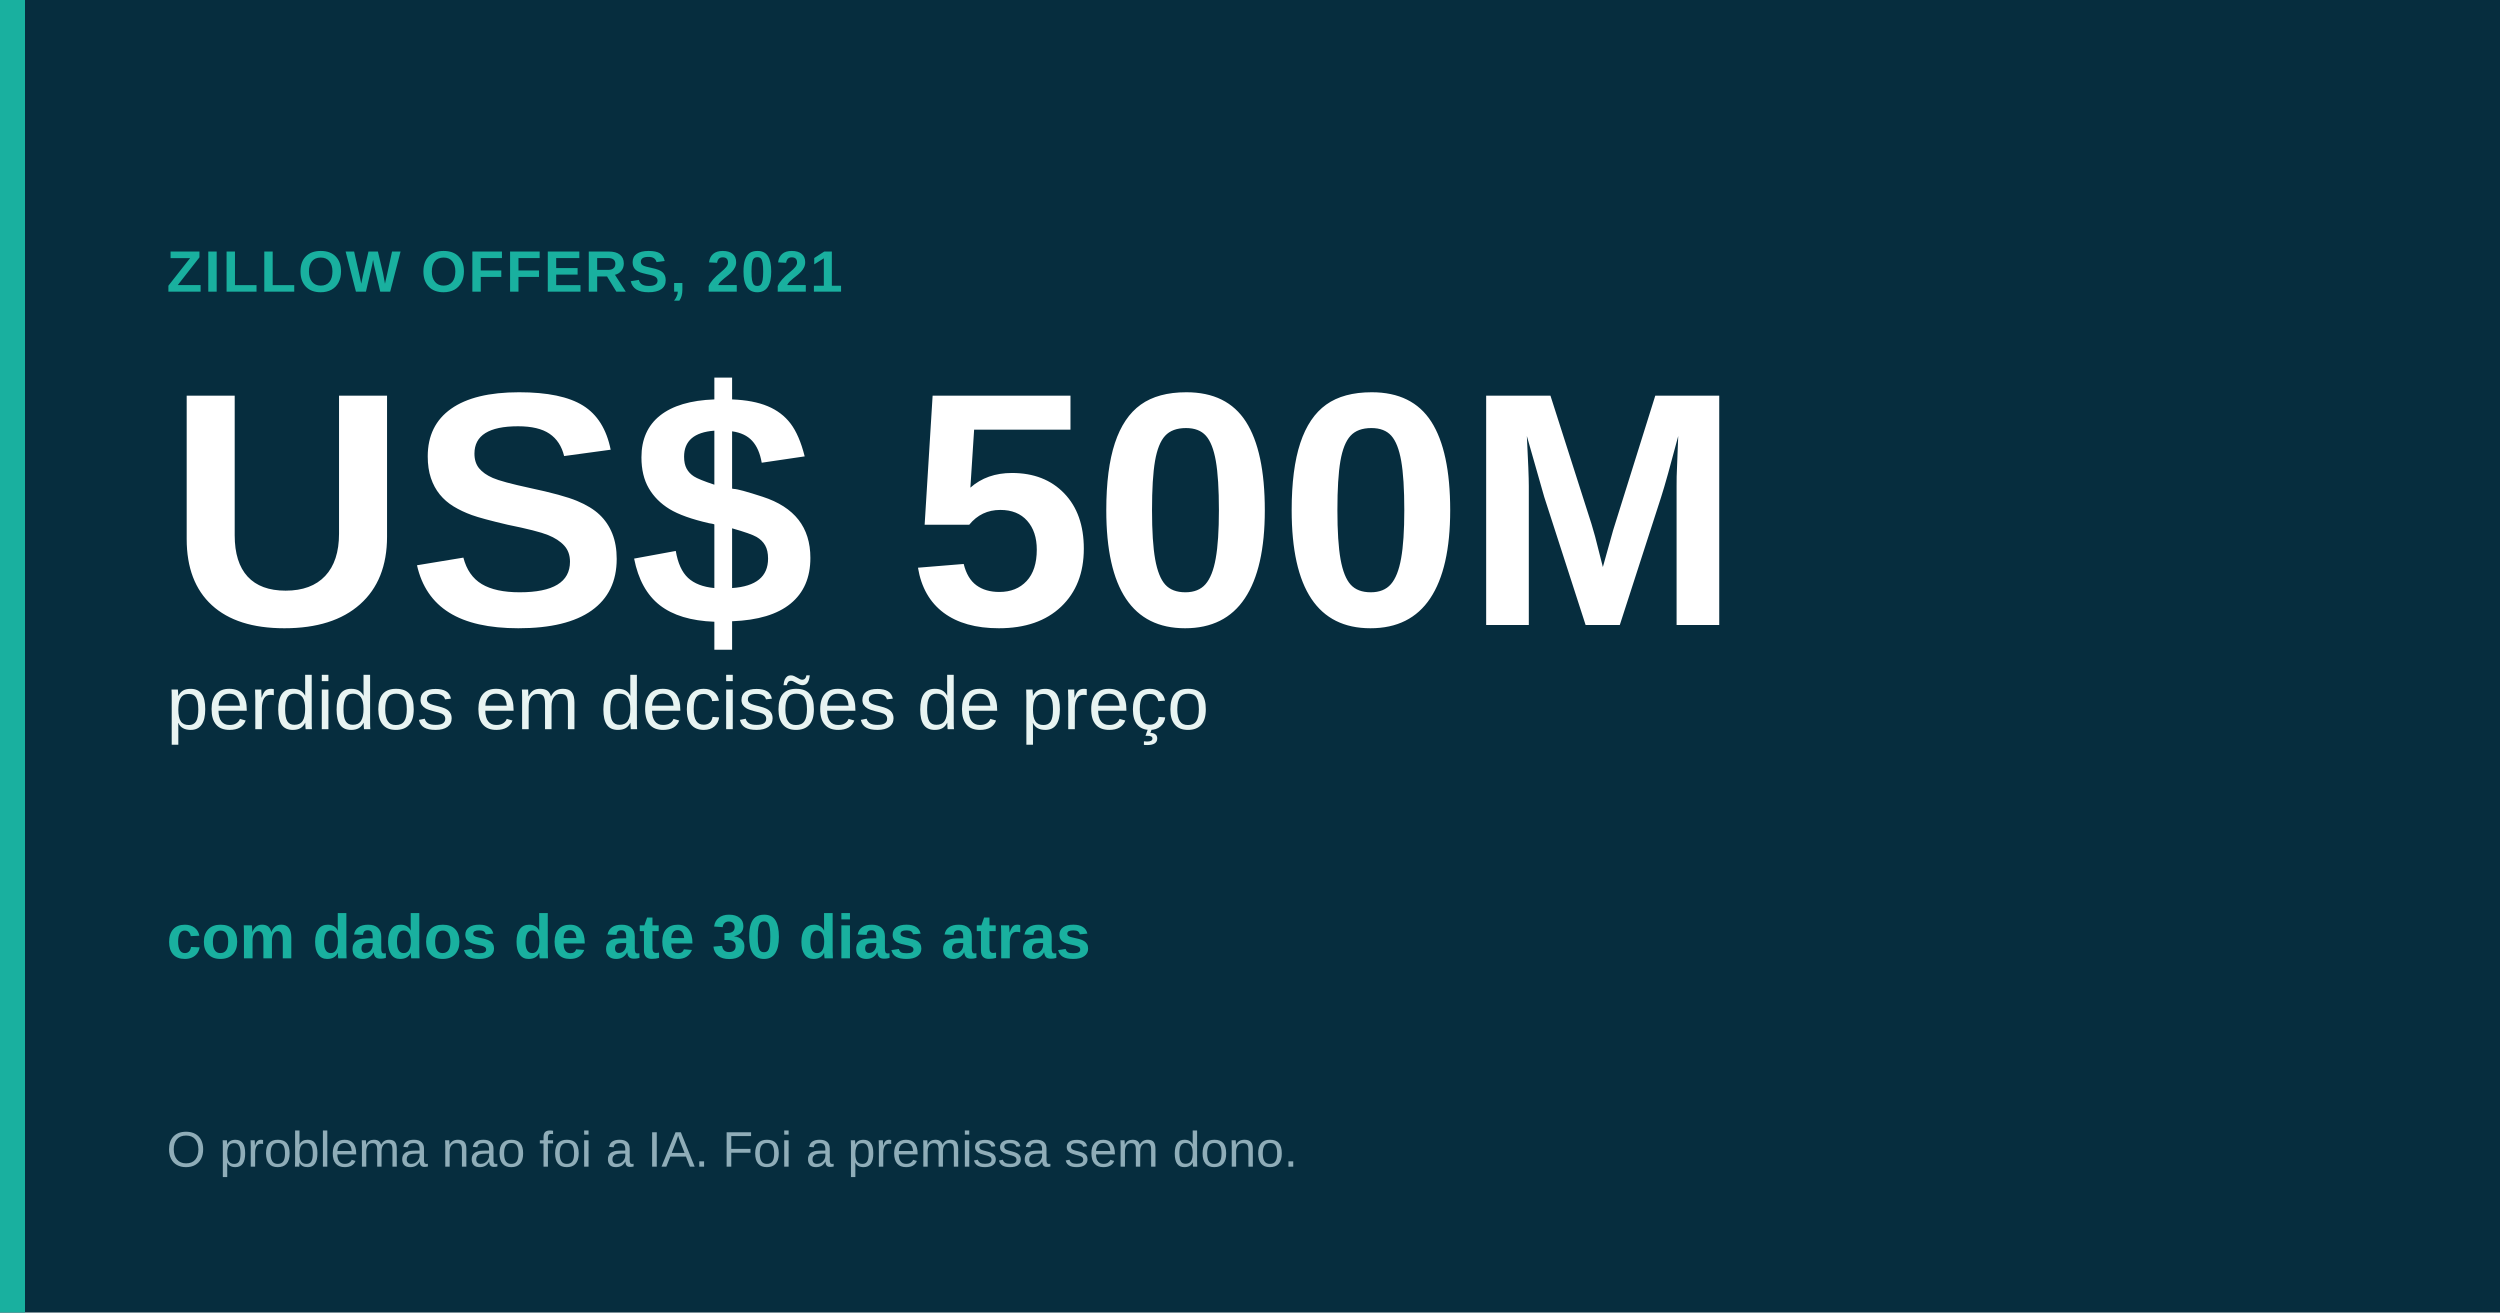
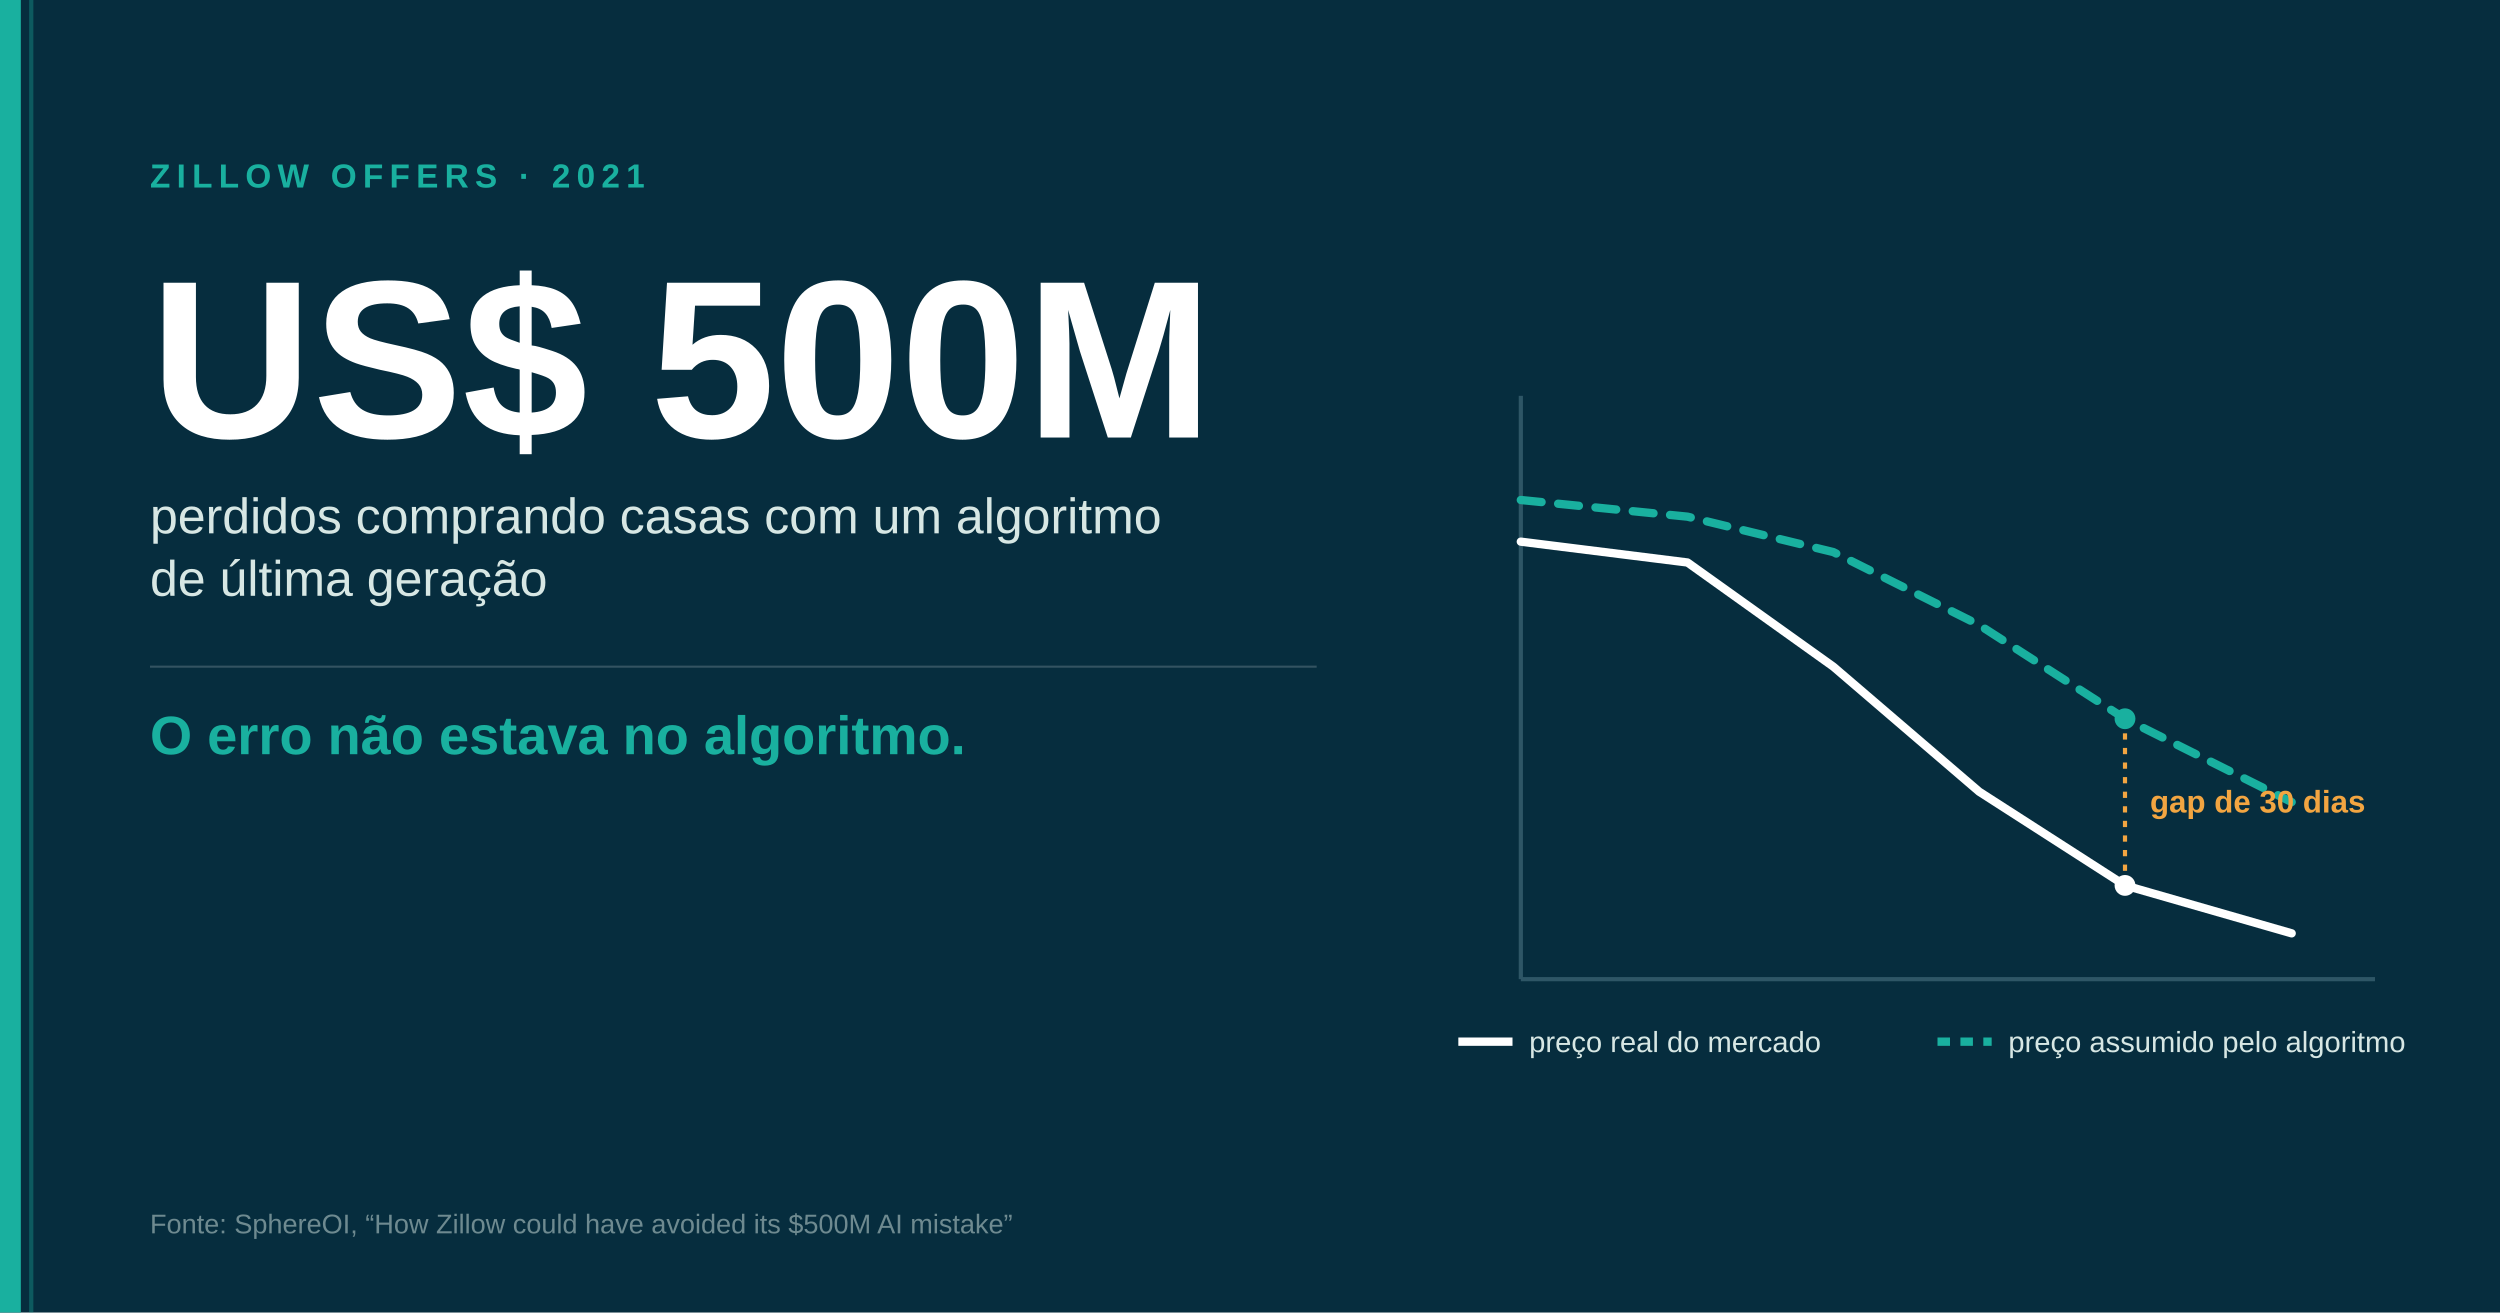
- <svg xmlns="http://www.w3.org/2000/svg" width="1200" height="630" viewBox="0 0 1200 630">
+ <svg xmlns="http://www.w3.org/2000/svg" width="1200" height="630" viewBox="0 0 1200 630" font-family="Arial, Helvetica, sans-serif">
  <rect width="1200" height="630" fill="#062D3E" />
-   <rect x="0" y="0" width="12" height="630" fill="#19B09F" />
-   <text x="80" y="140" font-family="Arial, sans-serif" font-size="28" fill="#19B09F" font-weight="bold" letter-spacing="1">ZILLOW OFFERS, 2021</text>
-   <text x="80" y="300" font-family="Arial, sans-serif" font-size="160" fill="#FFFFFF" font-weight="bold">US$ 500M</text>
-   <text x="80" y="350" font-family="Arial, sans-serif" font-size="36" fill="#E8F4F2">perdidos em decisões de preço</text>
-   <text x="80" y="460" font-family="Arial, sans-serif" font-size="30" fill="#19B09F" font-weight="bold">com dados de ate 30 dias atras</text>
-   <text x="80" y="560" font-family="Arial, sans-serif" font-size="24" fill="#8FADB8">O problema nao foi a IA. Foi a premissa sem dono.</text>
+   <rect x="0" y="0" width="10" height="630" fill="#19B09F" />
+   <rect x="14" y="0" width="2" height="630" fill="#19B09F" opacity="0.35" />
+   <text x="72" y="90" font-size="16" font-weight="bold" letter-spacing="3" fill="#19B09F">ZILLOW OFFERS · 2021</text>
+   <text x="72" y="210" font-size="108" font-weight="bold" fill="#FFFFFF">US$ 500M</text>
+   <text x="72" y="256" font-size="24" fill="#D7E7E4">perdidos comprando casas com um algoritmo</text>
+   <text x="72" y="286" font-size="24" fill="#D7E7E4">de última geração</text>
+   <line x1="72" y1="320" x2="632" y2="320" stroke="#FFFFFF" stroke-opacity="0.18" />
+   <text x="72" y="362" font-size="26" font-weight="bold" fill="#19B09F">O erro não estava no algoritmo.</text>
+   <text x="72" y="592" font-size="13" fill="#6E8A90">Fonte: SphereOI, “How Zillow could have avoided its $500M AI mistake”</text>
+   <g transform="translate(700,170)">
+     <line x1="30" y1="20" x2="30" y2="300" stroke="#2E5666" stroke-width="2" />
+     <line x1="30" y1="300" x2="440" y2="300" stroke="#2E5666" stroke-width="2" />
+     <polyline points="30,90 110,100 180,150 250,210 320,255 400,278" fill="none" stroke="#FFFFFF" stroke-width="4" stroke-linecap="round" stroke-linejoin="round" />
+     <polyline points="30,70 110,78 180,95 250,130 320,175 400,215" fill="none" stroke="#19B09F" stroke-width="4" stroke-dasharray="10,8" stroke-linecap="round" stroke-linejoin="round" />
+     <line x1="320" y1="175" x2="320" y2="255" stroke="#F2A541" stroke-width="2" stroke-dasharray="3,4" />
+     <circle cx="320" cy="175" r="5" fill="#19B09F" />
+     <circle cx="320" cy="255" r="5" fill="#FFFFFF" />
+     <text x="332" y="220" font-size="15" font-weight="bold" fill="#F2A541">gap de 30 dias</text>
+     <g transform="translate(0,330)">
+       <line x1="0" y1="0" x2="26" y2="0" stroke="#FFFFFF" stroke-width="4" />
+       <text x="34" y="5" font-size="14" fill="#D7E7E4">preço real do mercado</text>
+     </g>
+     <g transform="translate(230,330)">
+       <line x1="0" y1="0" x2="26" y2="0" stroke="#19B09F" stroke-width="4" stroke-dasharray="6,5" />
+       <text x="34" y="5" font-size="14" fill="#D7E7E4">preço assumido pelo algoritmo</text>
+     </g>
+   </g>
</svg>
